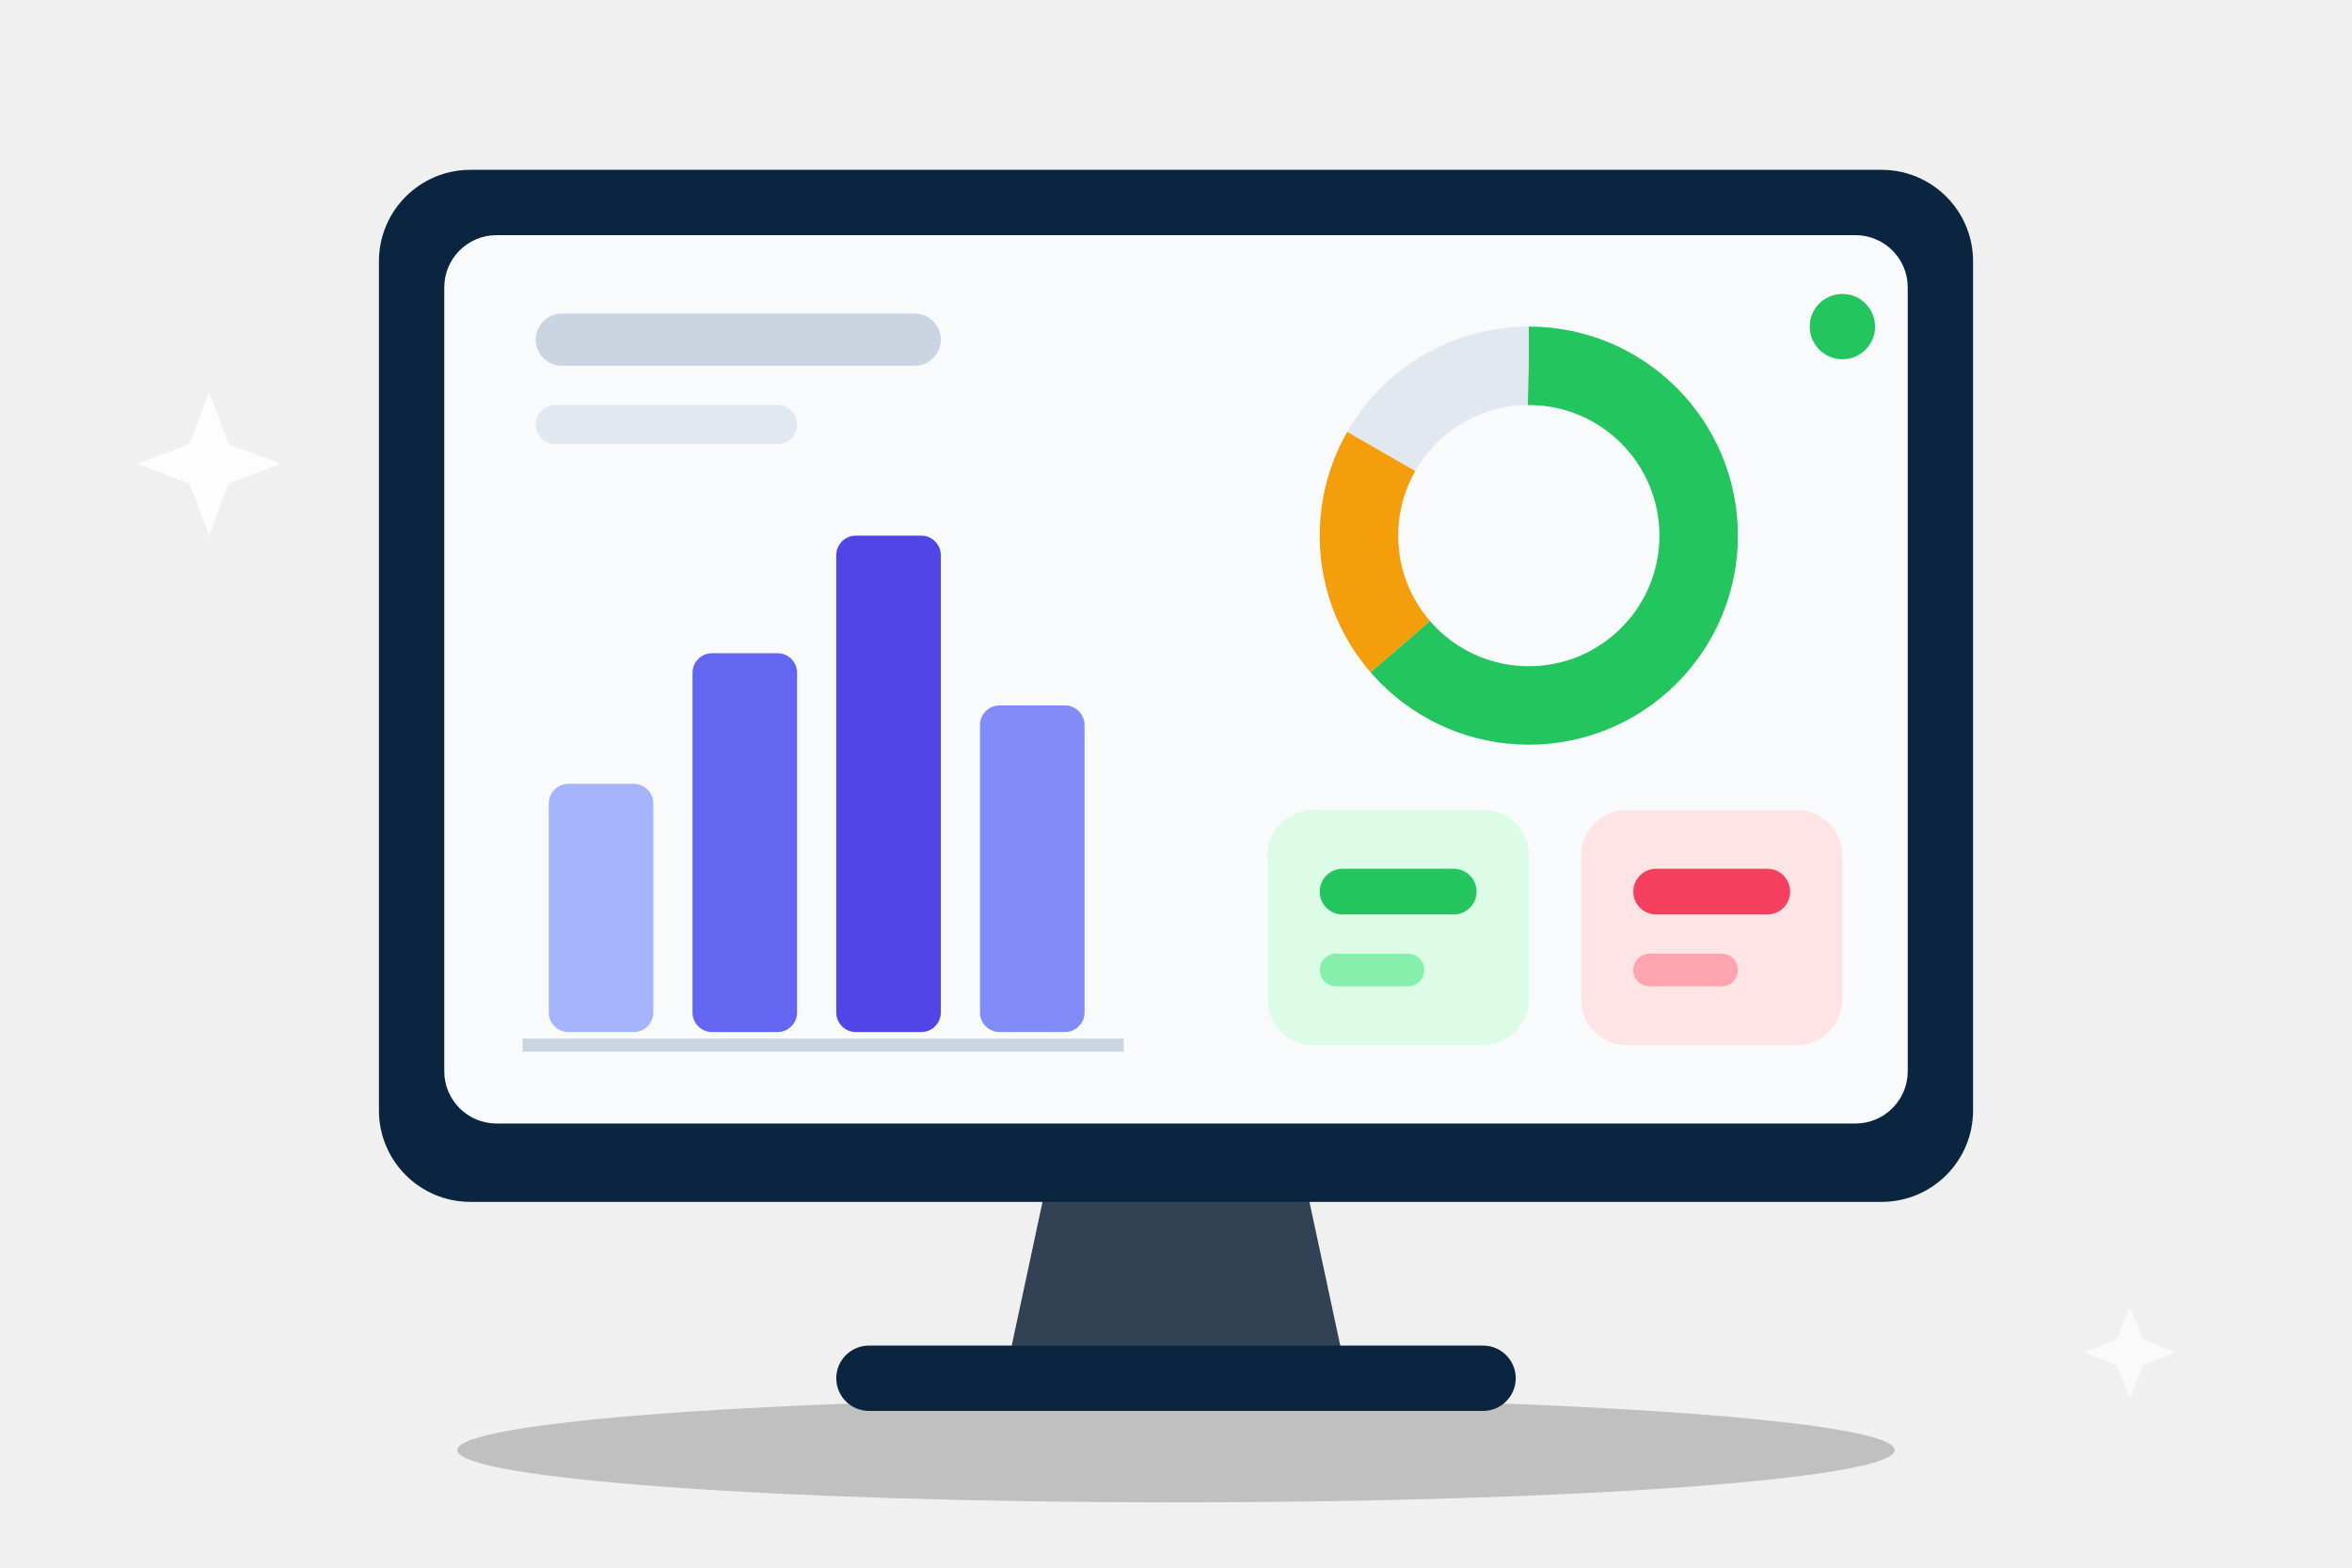
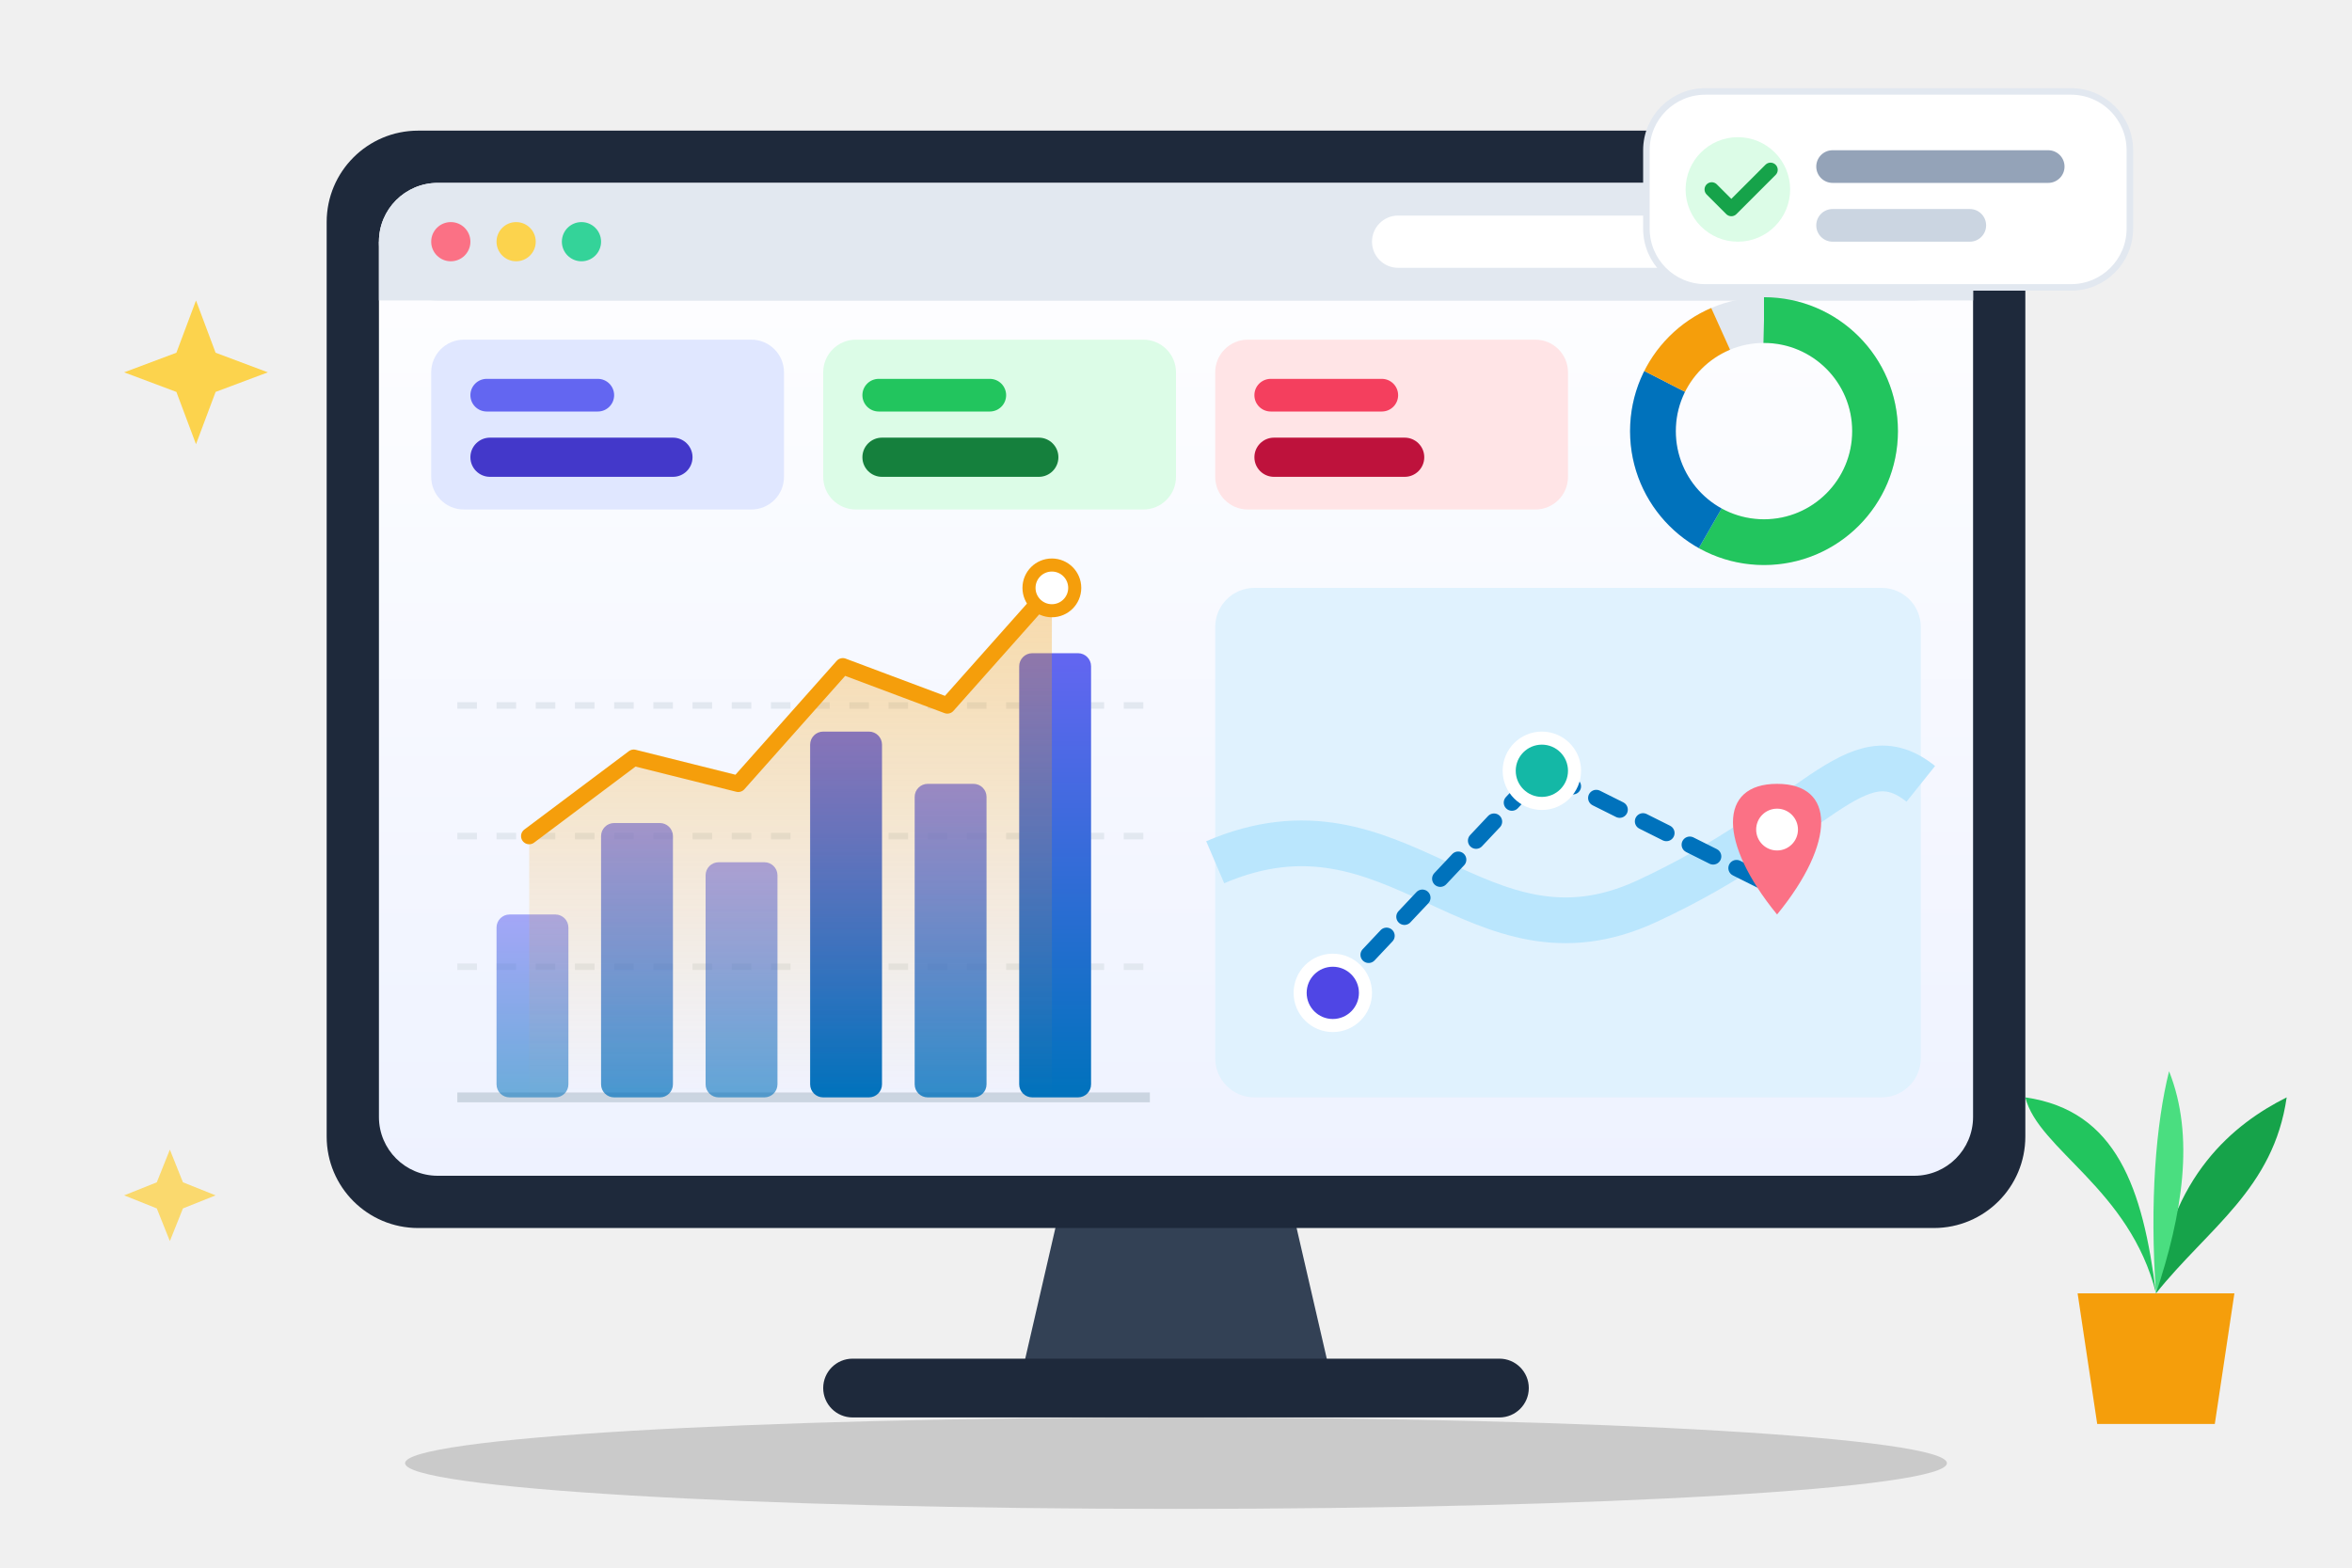
<svg xmlns="http://www.w3.org/2000/svg" viewBox="0 0 360 240" role="img" aria-label="Màn hình bảng điều khiển vận hành">
-   <ellipse cx="180" cy="222" rx="110" ry="8" fill="#000" opacity=".2" />
-   <path d="M160 182 L 154 210 H 206 L 200 182 Z" fill="#334155" />
-   <rect x="128" y="206" width="104" height="10" rx="5" fill="#0B2540" />
-   <rect x="58" y="26" width="244" height="158" rx="14" fill="#0B2540" />
-   <rect x="68" y="36" width="224" height="136" rx="8" fill="#F8FAFC" />
-   <rect x="82" y="48" width="62" height="8" rx="4" fill="#CBD5E1" />
-   <rect x="82" y="62" width="40" height="6" rx="3" fill="#E2E8F0" />
-   <rect x="84" y="120" width="16" height="38" rx="3" fill="#A5B4FC" />
-   <rect x="106" y="100" width="16" height="58" rx="3" fill="#6366F1" />
-   <rect x="128" y="82" width="16" height="76" rx="3" fill="#4F46E5" />
-   <rect x="150" y="108" width="16" height="50" rx="3" fill="#818CF8" />
-   <line x1="80" y1="160" x2="172" y2="160" stroke="#CBD5E1" stroke-width="2" />
-   <g transform="translate(234 82)">
-     <circle r="26" fill="none" stroke="#E2E8F0" stroke-width="12" />
-     <circle r="26" fill="none" stroke="#22C55E" stroke-width="12" stroke-dasharray="104 200" transform="rotate(-90)" />
-     <circle r="26" fill="none" stroke="#F59E0B" stroke-width="12" stroke-dasharray="32 200" stroke-dashoffset="-104" transform="rotate(-90)" />
+   <defs>
+     <linearGradient id="mm-screen" x1="0" y1="0" x2="0" y2="1">
+       <stop offset="0" stop-color="#FFFFFF" />
+       <stop offset="1" stop-color="#EEF2FF" />
+     </linearGradient>
+     <linearGradient id="mm-bar" x1="0" y1="0" x2="0" y2="1">
+       <stop offset="0" stop-color="#6366F1" />
+       <stop offset="1" stop-color="#0072BC" />
+     </linearGradient>
+     <linearGradient id="mm-area" x1="0" y1="0" x2="0" y2="1">
+       <stop offset="0" stop-color="#F59E0B" stop-opacity=".35" />
+       <stop offset="1" stop-color="#F59E0B" stop-opacity="0" />
+     </linearGradient>
+   </defs>
+   <ellipse cx="180" cy="224" rx="118" ry="7" fill="#000" opacity=".16" />
+   <path d="M162 186 L 156 212 H 204 L 198 186 Z" fill="#334155" />
+   <rect x="126" y="208" width="108" height="9" rx="4.5" fill="#1E293B" />
+   <rect x="50" y="20" width="260" height="168" rx="14" fill="#1E293B" />
+   <rect x="58" y="28" width="244" height="152" rx="9" fill="url(#mm-screen)" />
+   <rect x="58" y="28" width="244" height="18" rx="9" fill="#E2E8F0" />
+   <rect x="58" y="37" width="244" height="9" fill="#E2E8F0" />
+   <circle cx="69" cy="37" r="3" fill="#FB7185" />
+   <circle cx="79" cy="37" r="3" fill="#FCD34D" />
+   <circle cx="89" cy="37" r="3" fill="#34D399" />
+   <rect x="210" y="33" width="84" height="8" rx="4" fill="#FFFFFF" />
+   <g>
+     <rect x="66" y="52" width="54" height="26" rx="5" fill="#E0E7FF" />
+     <rect x="72" y="58" width="22" height="5" rx="2.5" fill="#6366F1" />
+     <rect x="72" y="67" width="34" height="6" rx="3" fill="#4338CA" />
+     <rect x="126" y="52" width="54" height="26" rx="5" fill="#DCFCE7" />
+     <rect x="132" y="58" width="22" height="5" rx="2.5" fill="#22C55E" />
+     <rect x="132" y="67" width="30" height="6" rx="3" fill="#15803D" />
+     <rect x="186" y="52" width="54" height="26" rx="5" fill="#FFE4E6" />
+     <rect x="192" y="58" width="22" height="5" rx="2.5" fill="#F43F5E" />
+     <rect x="192" y="67" width="26" height="6" rx="3" fill="#BE123C" />
  </g>
-   <rect x="194" y="124" width="40" height="36" rx="7" fill="#DCFCE7" />
-   <rect x="242" y="124" width="40" height="36" rx="7" fill="#FFE4E6" />
-   <rect x="202" y="133" width="24" height="7" rx="3.5" fill="#22C55E" />
-   <rect x="250" y="133" width="24" height="7" rx="3.5" fill="#F43F5E" />
-   <rect x="202" y="146" width="16" height="5" rx="2.5" fill="#86EFAC" />
-   <rect x="250" y="146" width="16" height="5" rx="2.5" fill="#FDA4AF" />
-   <circle cx="282" cy="50" r="5" fill="#22C55E" />
-   <g fill="#FFFFFF">
-     <path d="M32 60 l3 8 8 3 -8 3 -3 8 -3 -8 -8 -3 8 -3 z" opacity=".85" />
-     <path d="M326 200 l2 5 5 2 -5 2 -2 5 -2 -5 -5 -2 5 -2 z" opacity=".65" />
+   <g>
+     <path d="M70 168 H 176" stroke="#CBD5E1" stroke-width="1.5" />
+     <path d="M70 148 H 176 M70 128 H 176 M70 108 H 176" stroke="#E2E8F0" stroke-width="1" stroke-dasharray="3 3" />
+     <rect x="76" y="140" width="11" height="28" rx="2" fill="url(#mm-bar)" opacity=".55" />
+     <rect x="92" y="126" width="11" height="42" rx="2" fill="url(#mm-bar)" opacity=".7" />
+     <rect x="108" y="132" width="11" height="36" rx="2" fill="url(#mm-bar)" opacity=".6" />
+     <rect x="124" y="112" width="11" height="56" rx="2" fill="url(#mm-bar)" />
+     <rect x="140" y="120" width="11" height="48" rx="2" fill="url(#mm-bar)" opacity=".8" />
+     <rect x="156" y="100" width="11" height="68" rx="2" fill="url(#mm-bar)" />
+     <path d="M81 128 L 97 116 L 113 120 L 129 102 L 145 108 L 161 90 L 161 168 L 81 168 Z" fill="url(#mm-area)" />
+     <path d="M81 128 L 97 116 L 113 120 L 129 102 L 145 108 L 161 90" fill="none" stroke="#F59E0B" stroke-width="2.5" stroke-linecap="round" stroke-linejoin="round" />
+     <circle cx="161" cy="90" r="3.5" fill="#FFFFFF" stroke="#F59E0B" stroke-width="2" />
+   </g>
+   <g transform="translate(270 66)">
+     <circle r="17" fill="none" stroke="#E2E8F0" stroke-width="7" />
+     <circle r="17" fill="none" stroke="#22C55E" stroke-width="7" stroke-dasharray="62 107" transform="rotate(-90)" />
+     <circle r="17" fill="none" stroke="#0072BC" stroke-width="7" stroke-dasharray="26 107" stroke-dashoffset="-62" transform="rotate(-90)" />
+     <circle r="17" fill="none" stroke="#F59E0B" stroke-width="7" stroke-dasharray="12 107" stroke-dashoffset="-88" transform="rotate(-90)" />
+   </g>
+   <g>
+     <rect x="186" y="90" width="108" height="78" rx="6" fill="#E0F2FE" />
+     <path d="M186 132 C 214 120 226 150 252 138 S 284 112 294 120" fill="none" stroke="#BAE6FD" stroke-width="7" />
+     <path d="M204 152 L 236 118 L 272 136" fill="none" stroke="#0072BC" stroke-width="2.5" stroke-dasharray="4 4" stroke-linecap="round" />
+     <circle cx="204" cy="152" r="5" fill="#4F46E5" stroke="#FFFFFF" stroke-width="2" />
+     <circle cx="236" cy="118" r="5" fill="#14B8A6" stroke="#FFFFFF" stroke-width="2" />
+     <g transform="translate(272 128)">
+       <path d="M0 12 C -9 1 -9 -8 0 -8 C 9 -8 9 1 0 12 Z" fill="#FB7185" />
+       <circle cy="-1" r="3.2" fill="#FFFFFF" />
+     </g>
+   </g>
+   <g transform="translate(286 18)">
+     <rect x="-34" y="-4" width="74" height="30" rx="9" fill="#FFFFFF" stroke="#E2E8F0" />
+     <circle cx="-20" cy="11" r="8" fill="#DCFCE7" />
+     <path d="M-24 11 l3 3 6 -6" fill="none" stroke="#16A34A" stroke-width="2.2" stroke-linecap="round" stroke-linejoin="round" />
+     <rect x="-8" y="5" width="38" height="5" rx="2.5" fill="#94A3B8" />
+     <rect x="-8" y="14" width="26" height="5" rx="2.5" fill="#CBD5E1" />
+   </g>
+   <g transform="translate(330 198)">
+     <path d="M-12 0 H 12 L 9 20 H -9 Z" fill="#F59E0B" />
+     <path d="M0 0 C -4 -16 -18 -22 -20 -30 C -6 -28 -2 -16 0 0 Z" fill="#22C55E" />
+     <path d="M0 0 C 2 -18 12 -26 20 -30 C 18 -16 8 -10 0 0 Z" fill="#16A34A" />
+     <path d="M0 0 C -1 -14 0 -26 2 -34 C 6 -24 4 -12 0 0 Z" fill="#4ADE80" />
+   </g>
+   <g fill="#FCD34D">
+     <path d="M30 46 l3 8 8 3 -8 3 -3 8 -3 -8 -8 -3 8 -3 z" />
+     <path d="M26 176 l2 5 5 2 -5 2 -2 5 -2 -5 -5 -2 5 -2 z" opacity=".8" />
  </g>
</svg>
